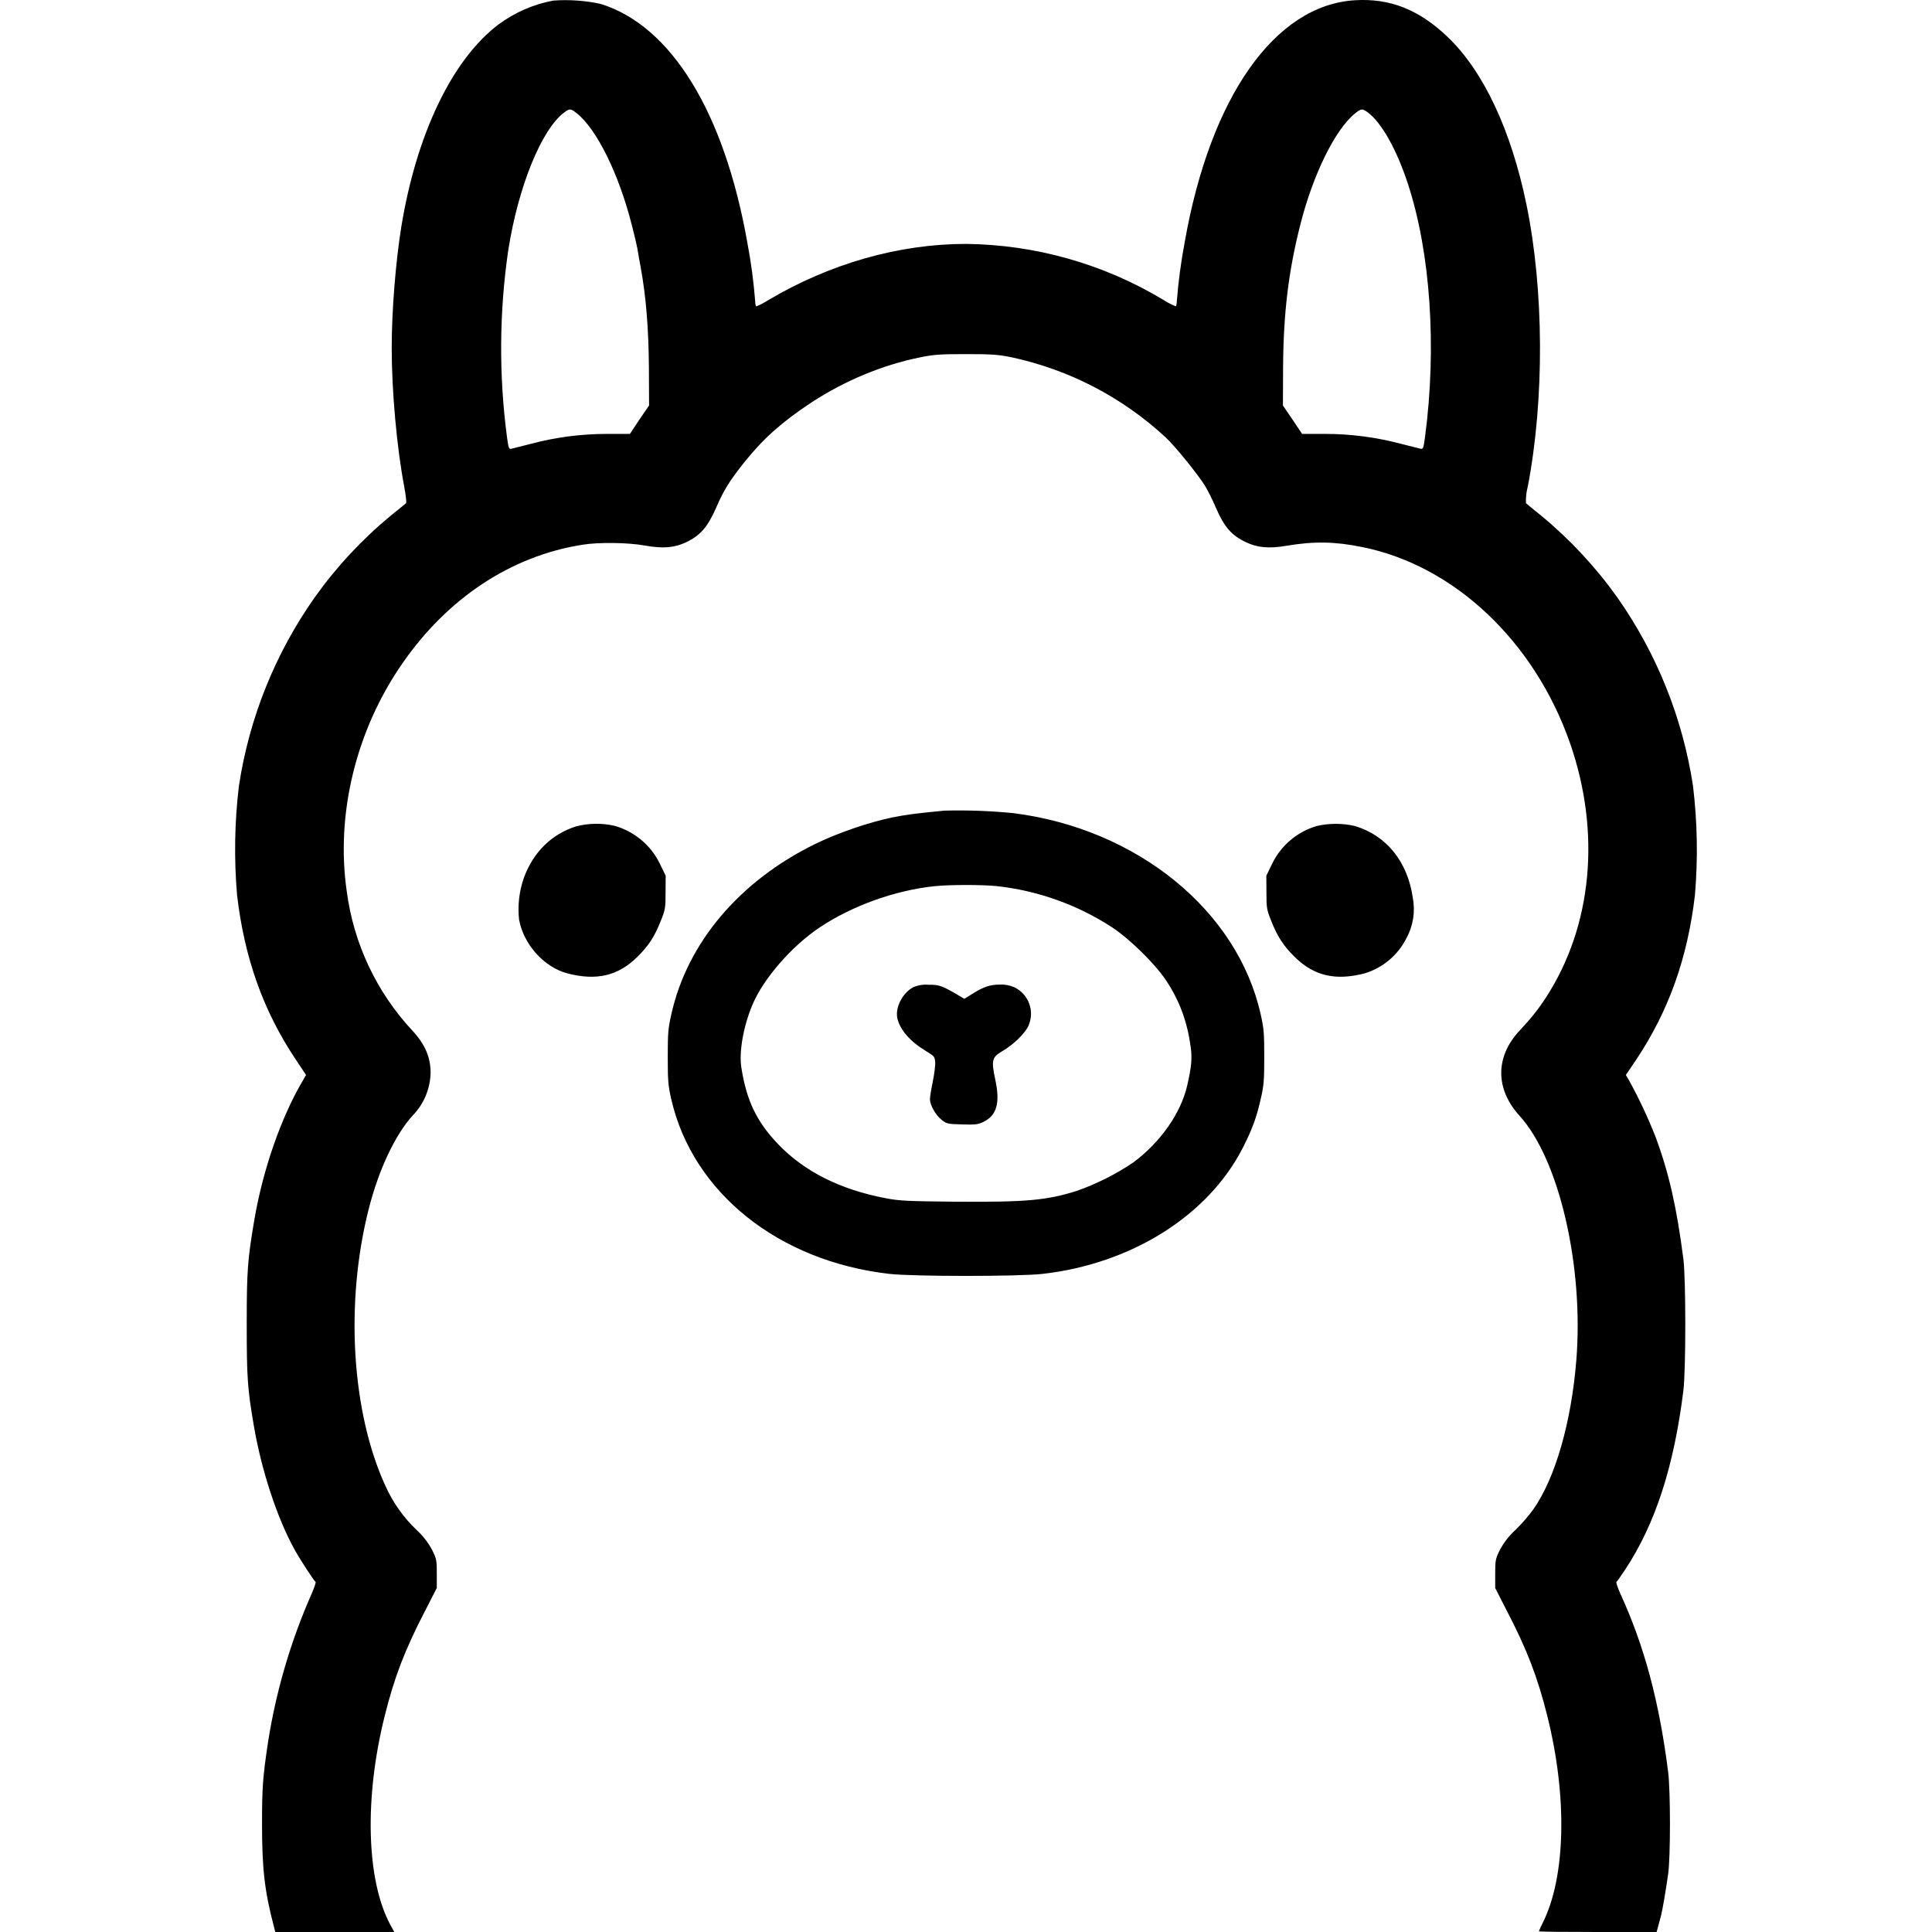
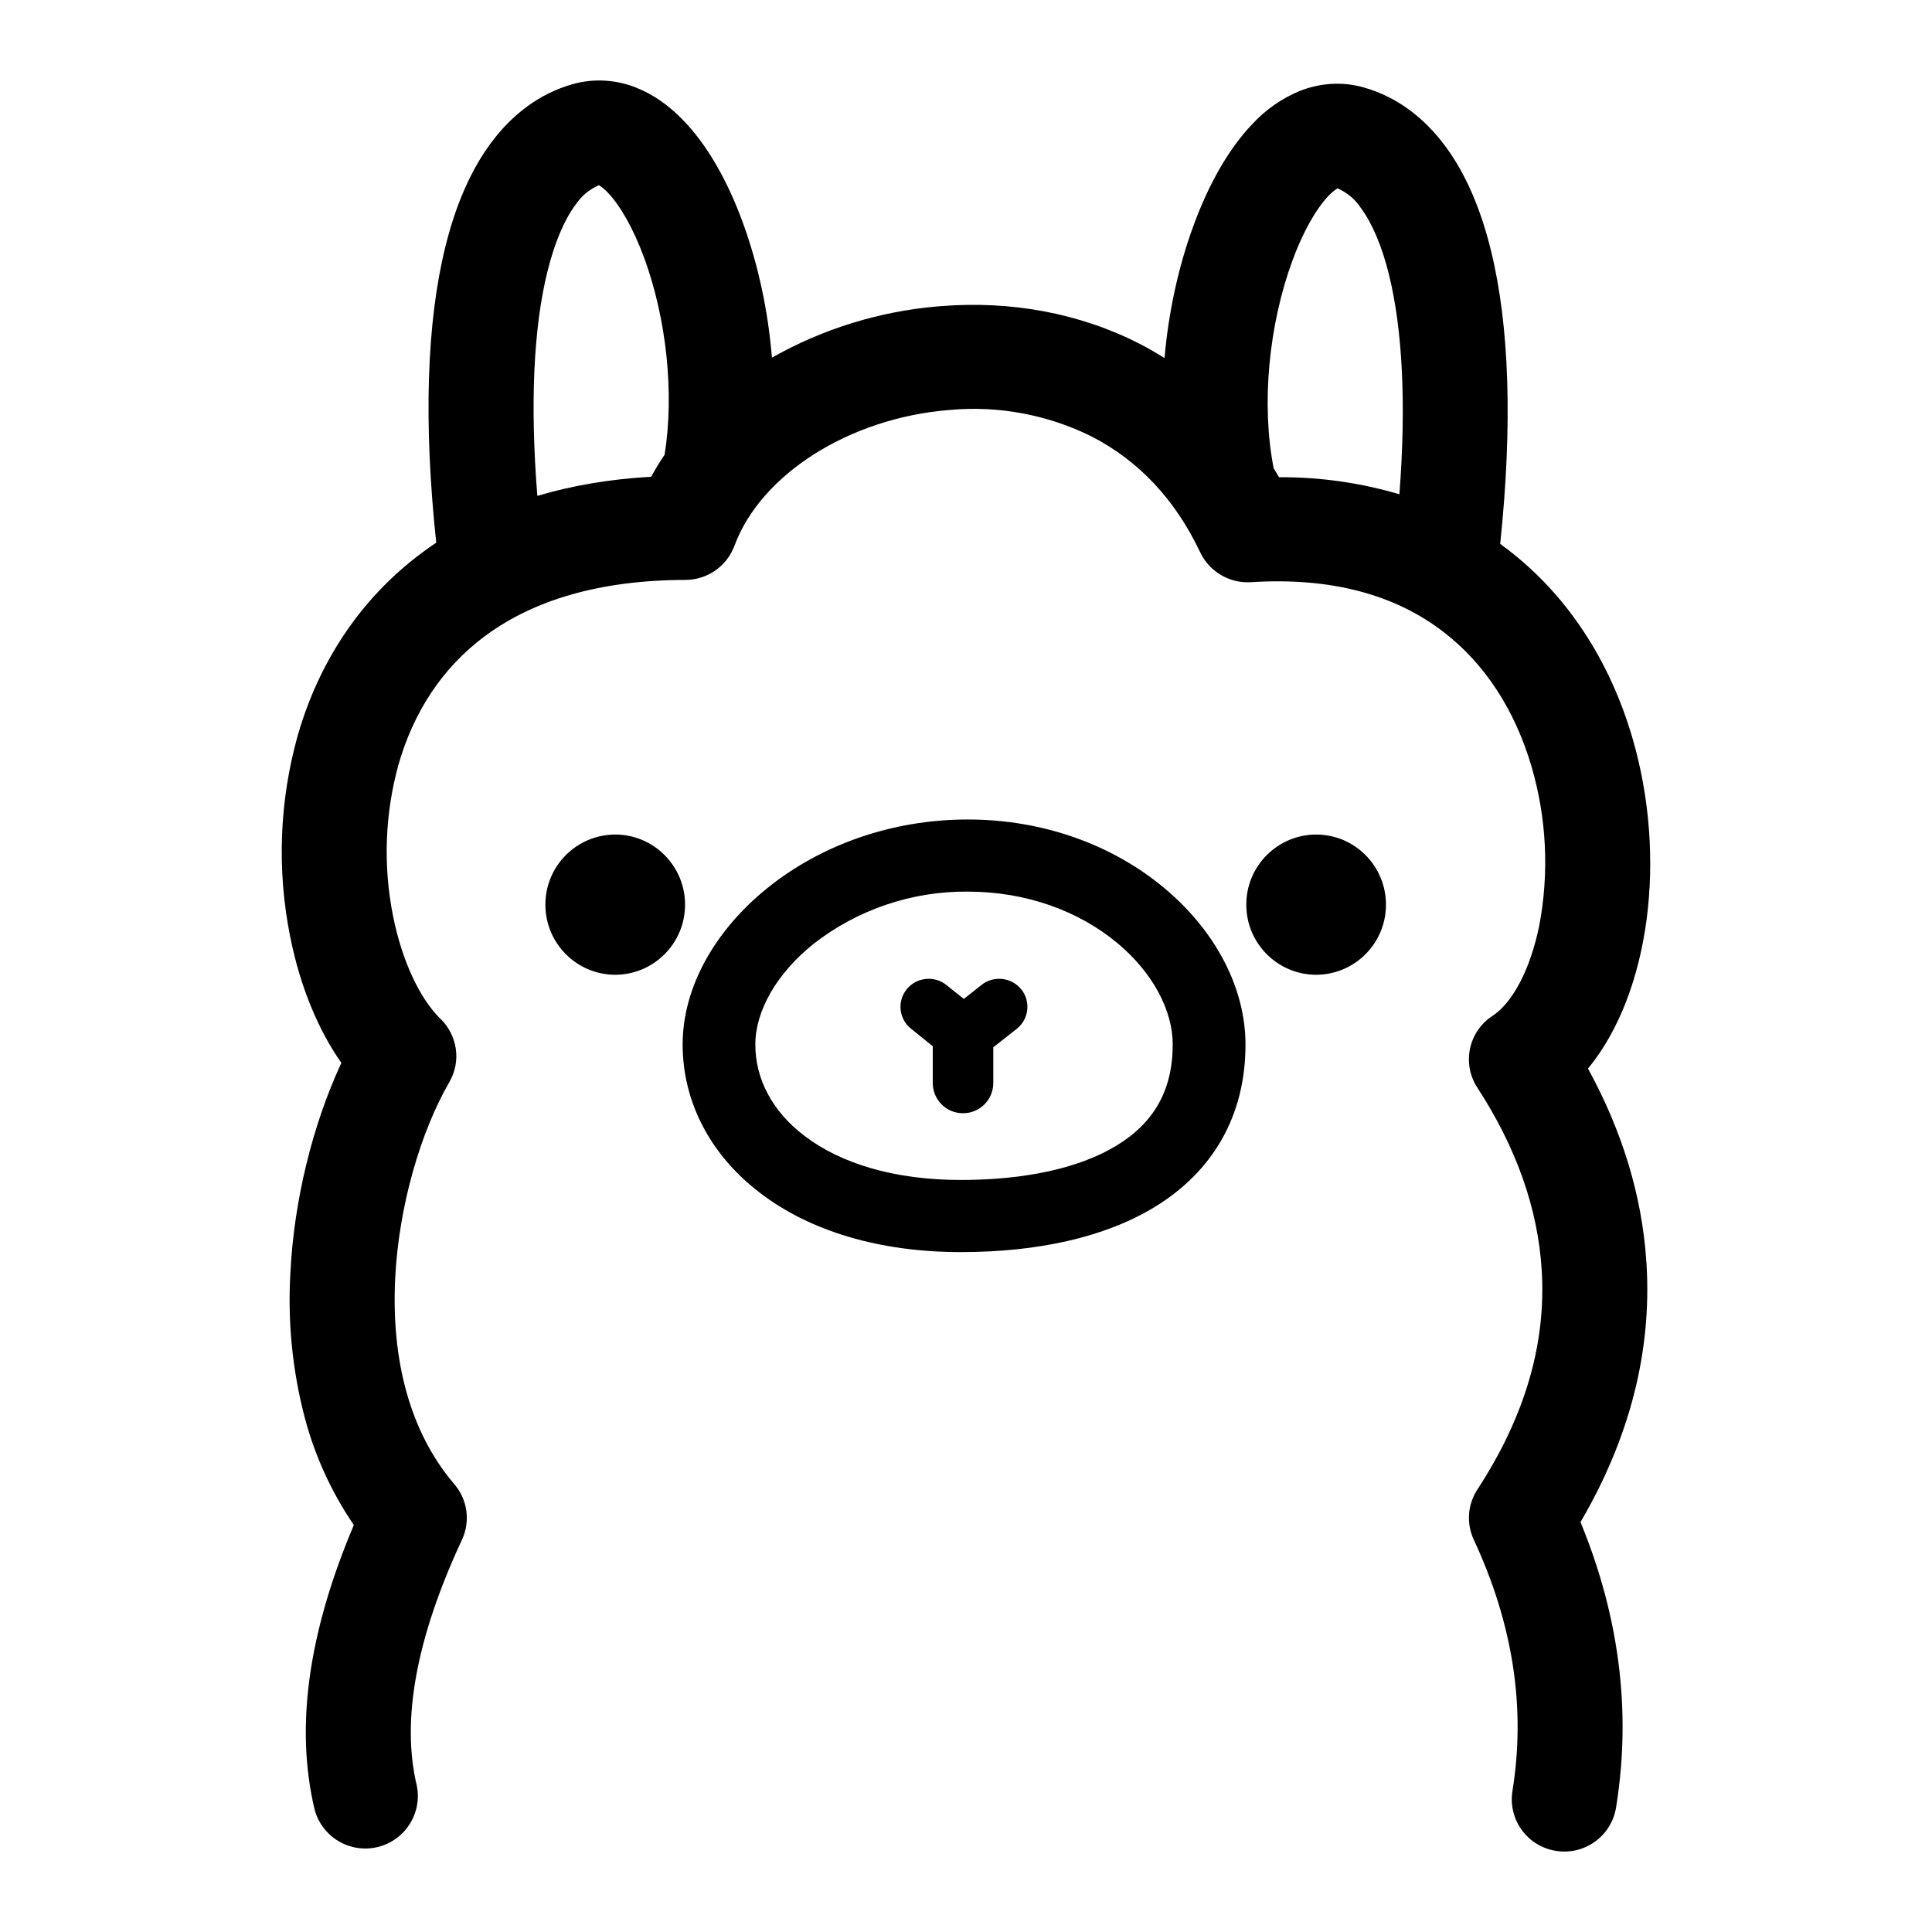
- <svg xmlns="http://www.w3.org/2000/svg" fill="#000000" role="img" viewBox="0 0 24 24">
-   <path d="M16.361 10.26a.894.894 0 0 0-.558.47l-.072.148.001.207c0 .193.004.217.059.353.076.193.152.312.291.448.24.238.51.3.872.205a.86.86 0 0 0 .517-.436.752.752 0 0 0 .08-.498c-.064-.453-.33-.782-.724-.897a1.06 1.06 0 0 0-.466 0zm-9.203.005c-.305.096-.533.32-.65.639a1.187 1.187 0 0 0-.06.52c.057.309.31.59.598.667.362.095.632.033.872-.205.14-.136.215-.255.291-.448.055-.136.059-.16.059-.353l.001-.207-.072-.148a.894.894 0 0 0-.565-.472 1.02 1.02 0 0 0-.474.007Zm4.184 2c-.131.071-.223.25-.195.383.031.143.157.288.353.407.105.063.112.072.117.136.004.038-.01.146-.029.243-.02.094-.036.194-.036.222.002.074.07.195.143.253.064.052.076.054.255.059.164.005.198.001.264-.03.169-.082.212-.234.15-.525-.052-.243-.042-.28.087-.355.137-.08.281-.219.324-.314a.365.365 0 0 0-.175-.48.394.394 0 0 0-.181-.033c-.126 0-.207.03-.355.124l-.085.053-.053-.032c-.219-.13-.259-.145-.391-.143a.396.396 0 0 0-.193.032zm.39-2.195c-.373.036-.475.05-.654.086-.291.06-.68.195-.951.328-.94.46-1.589 1.226-1.787 2.114-.04.176-.045.234-.045.53 0 .294.005.357.043.524.264 1.16 1.332 2.017 2.714 2.173.3.033 1.596.033 1.896 0 1.11-.125 2.064-.727 2.493-1.571.114-.226.169-.372.22-.602.039-.167.044-.23.044-.523 0-.297-.005-.355-.045-.531-.288-1.29-1.539-2.304-3.072-2.497a6.873 6.873 0 0 0-.855-.031zm.645.937a3.283 3.283 0 0 1 1.44.514c.223.148.537.458.671.662.166.251.26.508.303.82.02.143.01.251-.043.482-.08.345-.332.705-.672.957a3.115 3.115 0 0 1-.689.348c-.382.122-.632.144-1.525.138-.582-.006-.686-.01-.853-.042-.57-.107-1.022-.334-1.35-.68-.264-.28-.385-.535-.45-.946-.03-.192.025-.509.137-.776.136-.326.488-.73.836-.963.403-.269.934-.46 1.422-.512.187-.02.586-.02.773-.002zm-5.503-11a1.653 1.653 0 0 0-.683.298C5.617.74 5.173 1.666 4.985 2.819c-.07.436-.119 1.04-.119 1.503 0 .544.064 1.24.155 1.721.02.107.031.202.023.208a8.12 8.12 0 0 1-.187.152 5.324 5.324 0 0 0-.949 1.02 5.49 5.49 0 0 0-.94 2.339 6.625 6.625 0 0 0-.023 1.357c.091.78.325 1.438.727 2.04l.13.195-.037.064c-.269.452-.498 1.105-.605 1.732-.084.496-.095.629-.095 1.294 0 .67.009.803.088 1.266.095.555.288 1.143.503 1.534.071.128.243.393.264.407.007.003-.014.067-.046.141a7.405 7.405 0 0 0-.548 1.873c-.062.417-.071.552-.071.991 0 .56.031.832.148 1.279L3.42 24h1.478l-.05-.091c-.297-.552-.325-1.575-.068-2.597.117-.472.25-.819.498-1.296l.148-.29v-.177c0-.165-.003-.184-.057-.293a.915.915 0 0 0-.194-.25 1.74 1.74 0 0 1-.385-.543c-.424-.92-.506-2.286-.208-3.451.124-.486.329-.918.544-1.154a.787.787 0 0 0 .223-.531c0-.195-.07-.355-.224-.522a3.136 3.136 0 0 1-.817-1.729c-.14-.96.114-2.005.69-2.834.563-.814 1.353-1.336 2.237-1.475.199-.033.57-.028.776.01.226.04.367.028.512-.041.179-.085.268-.19.374-.431.093-.215.165-.333.36-.576.234-.29.46-.489.822-.729.413-.27.884-.467 1.352-.561.17-.035.25-.04.569-.04.319 0 .398.005.569.04a4.07 4.07 0 0 1 1.914.997c.117.109.398.457.488.602.034.057.095.177.132.267.105.241.195.346.374.43.14.068.286.082.503.045.343-.058.607-.053.943.016 1.144.23 2.14 1.173 2.581 2.437.385 1.108.276 2.267-.296 3.153-.097.15-.193.27-.333.419-.301.322-.301.722-.001 1.053.493.539.801 1.866.708 3.036-.062.772-.26 1.463-.533 1.854a2.096 2.096 0 0 1-.224.258.916.916 0 0 0-.194.25c-.054.109-.057.128-.057.293v.178l.148.29c.248.476.38.823.498 1.295.253 1.008.231 2.01-.059 2.581a.845.845 0 0 0-.044.098c0 .006.329.009.732.009h.73l.02-.074.036-.134c.019-.076.057-.3.088-.516.029-.217.029-1.016 0-1.258-.11-.875-.295-1.57-.597-2.226-.032-.074-.053-.138-.046-.141.008-.005.057-.074.108-.152.376-.569.607-1.284.724-2.228.031-.26.031-1.378 0-1.628-.083-.645-.182-1.082-.348-1.525a6.083 6.083 0 0 0-.329-.7l-.038-.064.131-.194c.402-.604.636-1.262.727-2.04a6.625 6.625 0 0 0-.024-1.358 5.512 5.512 0 0 0-.939-2.339 5.325 5.325 0 0 0-.95-1.02 8.097 8.097 0 0 1-.186-.152.692.692 0 0 1 .023-.208c.208-1.087.201-2.443-.017-3.503-.19-.924-.535-1.658-.98-2.082-.354-.338-.716-.482-1.15-.455-.996.059-1.8 1.205-2.116 3.01a6.805 6.805 0 0 0-.097.726c0 .036-.007.066-.015.066a.96.96 0 0 1-.149-.078A4.857 4.857 0 0 0 12 3.03c-.832 0-1.687.243-2.456.698a.958.958 0 0 1-.148.078c-.008 0-.015-.03-.015-.066a6.71 6.71 0 0 0-.097-.725C8.997 1.392 8.337.319 7.46.048a2.096 2.096 0 0 0-.585-.041Zm.293 1.402c.248.197.523.759.682 1.388.03.113.06.244.069.292.007.047.026.152.041.233.067.365.098.76.102 1.24l.002.475-.12.175-.118.178h-.278c-.324 0-.646.041-.954.124l-.238.06c-.033.007-.038-.003-.057-.144a8.438 8.438 0 0 1 .016-2.323c.124-.788.413-1.501.696-1.711.067-.05.079-.049.157.013zm9.825-.012c.17.126.358.46.498.888.28.854.36 2.028.212 3.145-.019.14-.024.151-.057.144l-.238-.06a3.693 3.693 0 0 0-.954-.124h-.278l-.119-.178-.119-.175.002-.474c.004-.669.066-1.19.214-1.772.157-.623.434-1.185.68-1.382.078-.062.09-.063.159-.012z" />
+ <svg xmlns="http://www.w3.org/2000/svg" fill="currentColor" fill-rule="evenodd" height="1em" style="flex:none;line-height:1" viewBox="0 0 24 24" width="1em">
+   <path d="M7.905 1.09c.216.085.411.225.588.41.295.306.544.744.734 1.263.191.522.315 1.1.362 1.68a5.054 5.054 0 012.049-.636l.051-.004c.87-.07 1.73.087 2.48.474.101.053.2.11.297.17.05-.569.172-1.134.36-1.644.19-.52.439-.957.733-1.264a1.67 1.67 0 01.589-.41c.257-.1.53-.118.796-.042.401.114.745.368 1.016.737.248.337.434.769.561 1.287.23.934.27 2.163.115 3.645l.053.04.026.019c.757.576 1.284 1.397 1.563 2.35.435 1.487.216 3.155-.534 4.088l-.018.021.002.003c.417.762.67 1.567.724 2.4l.002.03c.064 1.065-.2 2.137-.814 3.19l-.007.01.01.024c.472 1.157.62 2.322.438 3.486l-.006.039a.651.651 0 01-.747.536.648.648 0 01-.54-.742c.167-1.033.01-2.069-.48-3.123a.643.643 0 01.04-.617l.004-.006c.604-.924.854-1.83.8-2.72-.046-.779-.325-1.544-.8-2.273a.644.644 0 01.18-.886l.009-.006c.243-.159.467-.565.58-1.12a4.229 4.229 0 00-.095-1.974c-.205-.7-.58-1.284-1.105-1.683-.595-.454-1.383-.673-2.38-.61a.653.653 0 01-.632-.371c-.314-.665-.772-1.141-1.343-1.436a3.288 3.288 0 00-1.772-.332c-1.245.099-2.343.801-2.67 1.686a.652.652 0 01-.61.425c-1.067.002-1.893.252-2.497.703-.522.39-.878.935-1.066 1.588a4.07 4.07 0 00-.068 1.886c.112.558.331 1.02.582 1.269l.008.007c.212.207.257.53.109.785-.36.622-.629 1.549-.673 2.44-.05 1.018.186 1.902.719 2.536l.016.019a.643.643 0 01.095.69c-.576 1.236-.753 2.252-.562 3.052a.652.652 0 01-1.269.298c-.243-1.018-.078-2.184.473-3.498l.014-.035-.008-.012a4.339 4.339 0 01-.598-1.309l-.005-.019a5.764 5.764 0 01-.177-1.785c.044-.91.278-1.842.622-2.59l.012-.026-.002-.002c-.293-.418-.51-.953-.63-1.545l-.005-.024a5.352 5.352 0 01.093-2.49c.262-.915.777-1.701 1.536-2.269.06-.045.123-.09.186-.132-.159-1.493-.119-2.73.112-3.67.127-.518.314-.95.562-1.287.27-.368.614-.622 1.015-.737.266-.076.54-.059.797.042zm4.116 9.09c.936 0 1.8.313 2.446.855.63.527 1.005 1.235 1.005 1.94 0 .888-.406 1.58-1.133 2.022-.62.375-1.451.557-2.403.557-1.009 0-1.871-.259-2.493-.734-.617-.47-.963-1.13-.963-1.845 0-.707.398-1.417 1.056-1.946.668-.537 1.55-.849 2.485-.849zm0 .896a3.07 3.07 0 00-1.916.65c-.461.37-.722.835-.722 1.25 0 .428.21.829.61 1.134.455.347 1.124.548 1.943.548.799 0 1.473-.147 1.932-.426.463-.28.7-.686.7-1.257 0-.423-.246-.89-.683-1.256-.484-.405-1.14-.643-1.864-.643zm.662 1.21l.004.004c.12.151.095.37-.056.49l-.292.23v.446a.375.375 0 01-.376.373.375.375 0 01-.376-.373v-.46l-.271-.218a.347.347 0 01-.052-.49.353.353 0 01.494-.051l.215.172.22-.174a.353.353 0 01.49.051zm-5.04-1.919c.478 0 .867.39.867.871a.87.87 0 01-.868.871.87.87 0 01-.867-.87.87.87 0 01.867-.872zm8.706 0c.48 0 .868.39.868.871a.87.87 0 01-.868.871.87.87 0 01-.867-.87.87.87 0 01.867-.872zM7.44 2.3l-.003.002a.659.659 0 00-.285.238l-.005.006c-.138.189-.258.467-.348.832-.17.692-.216 1.631-.124 2.782.43-.128.899-.208 1.404-.237l.01-.001.019-.034c.046-.082.095-.161.148-.239.123-.771.022-1.692-.253-2.444-.134-.364-.297-.65-.453-.813a.628.628 0 00-.107-.09L7.44 2.3zm9.174.04l-.002.001a.628.628 0 00-.107.09c-.156.163-.32.45-.453.814-.29.794-.387 1.776-.23 2.572l.058.097.008.014h.03a5.184 5.184 0 011.466.212c.086-1.124.038-2.043-.128-2.722-.09-.365-.21-.643-.349-.832l-.004-.006a.659.659 0 00-.285-.239h-.004z" />
</svg>
